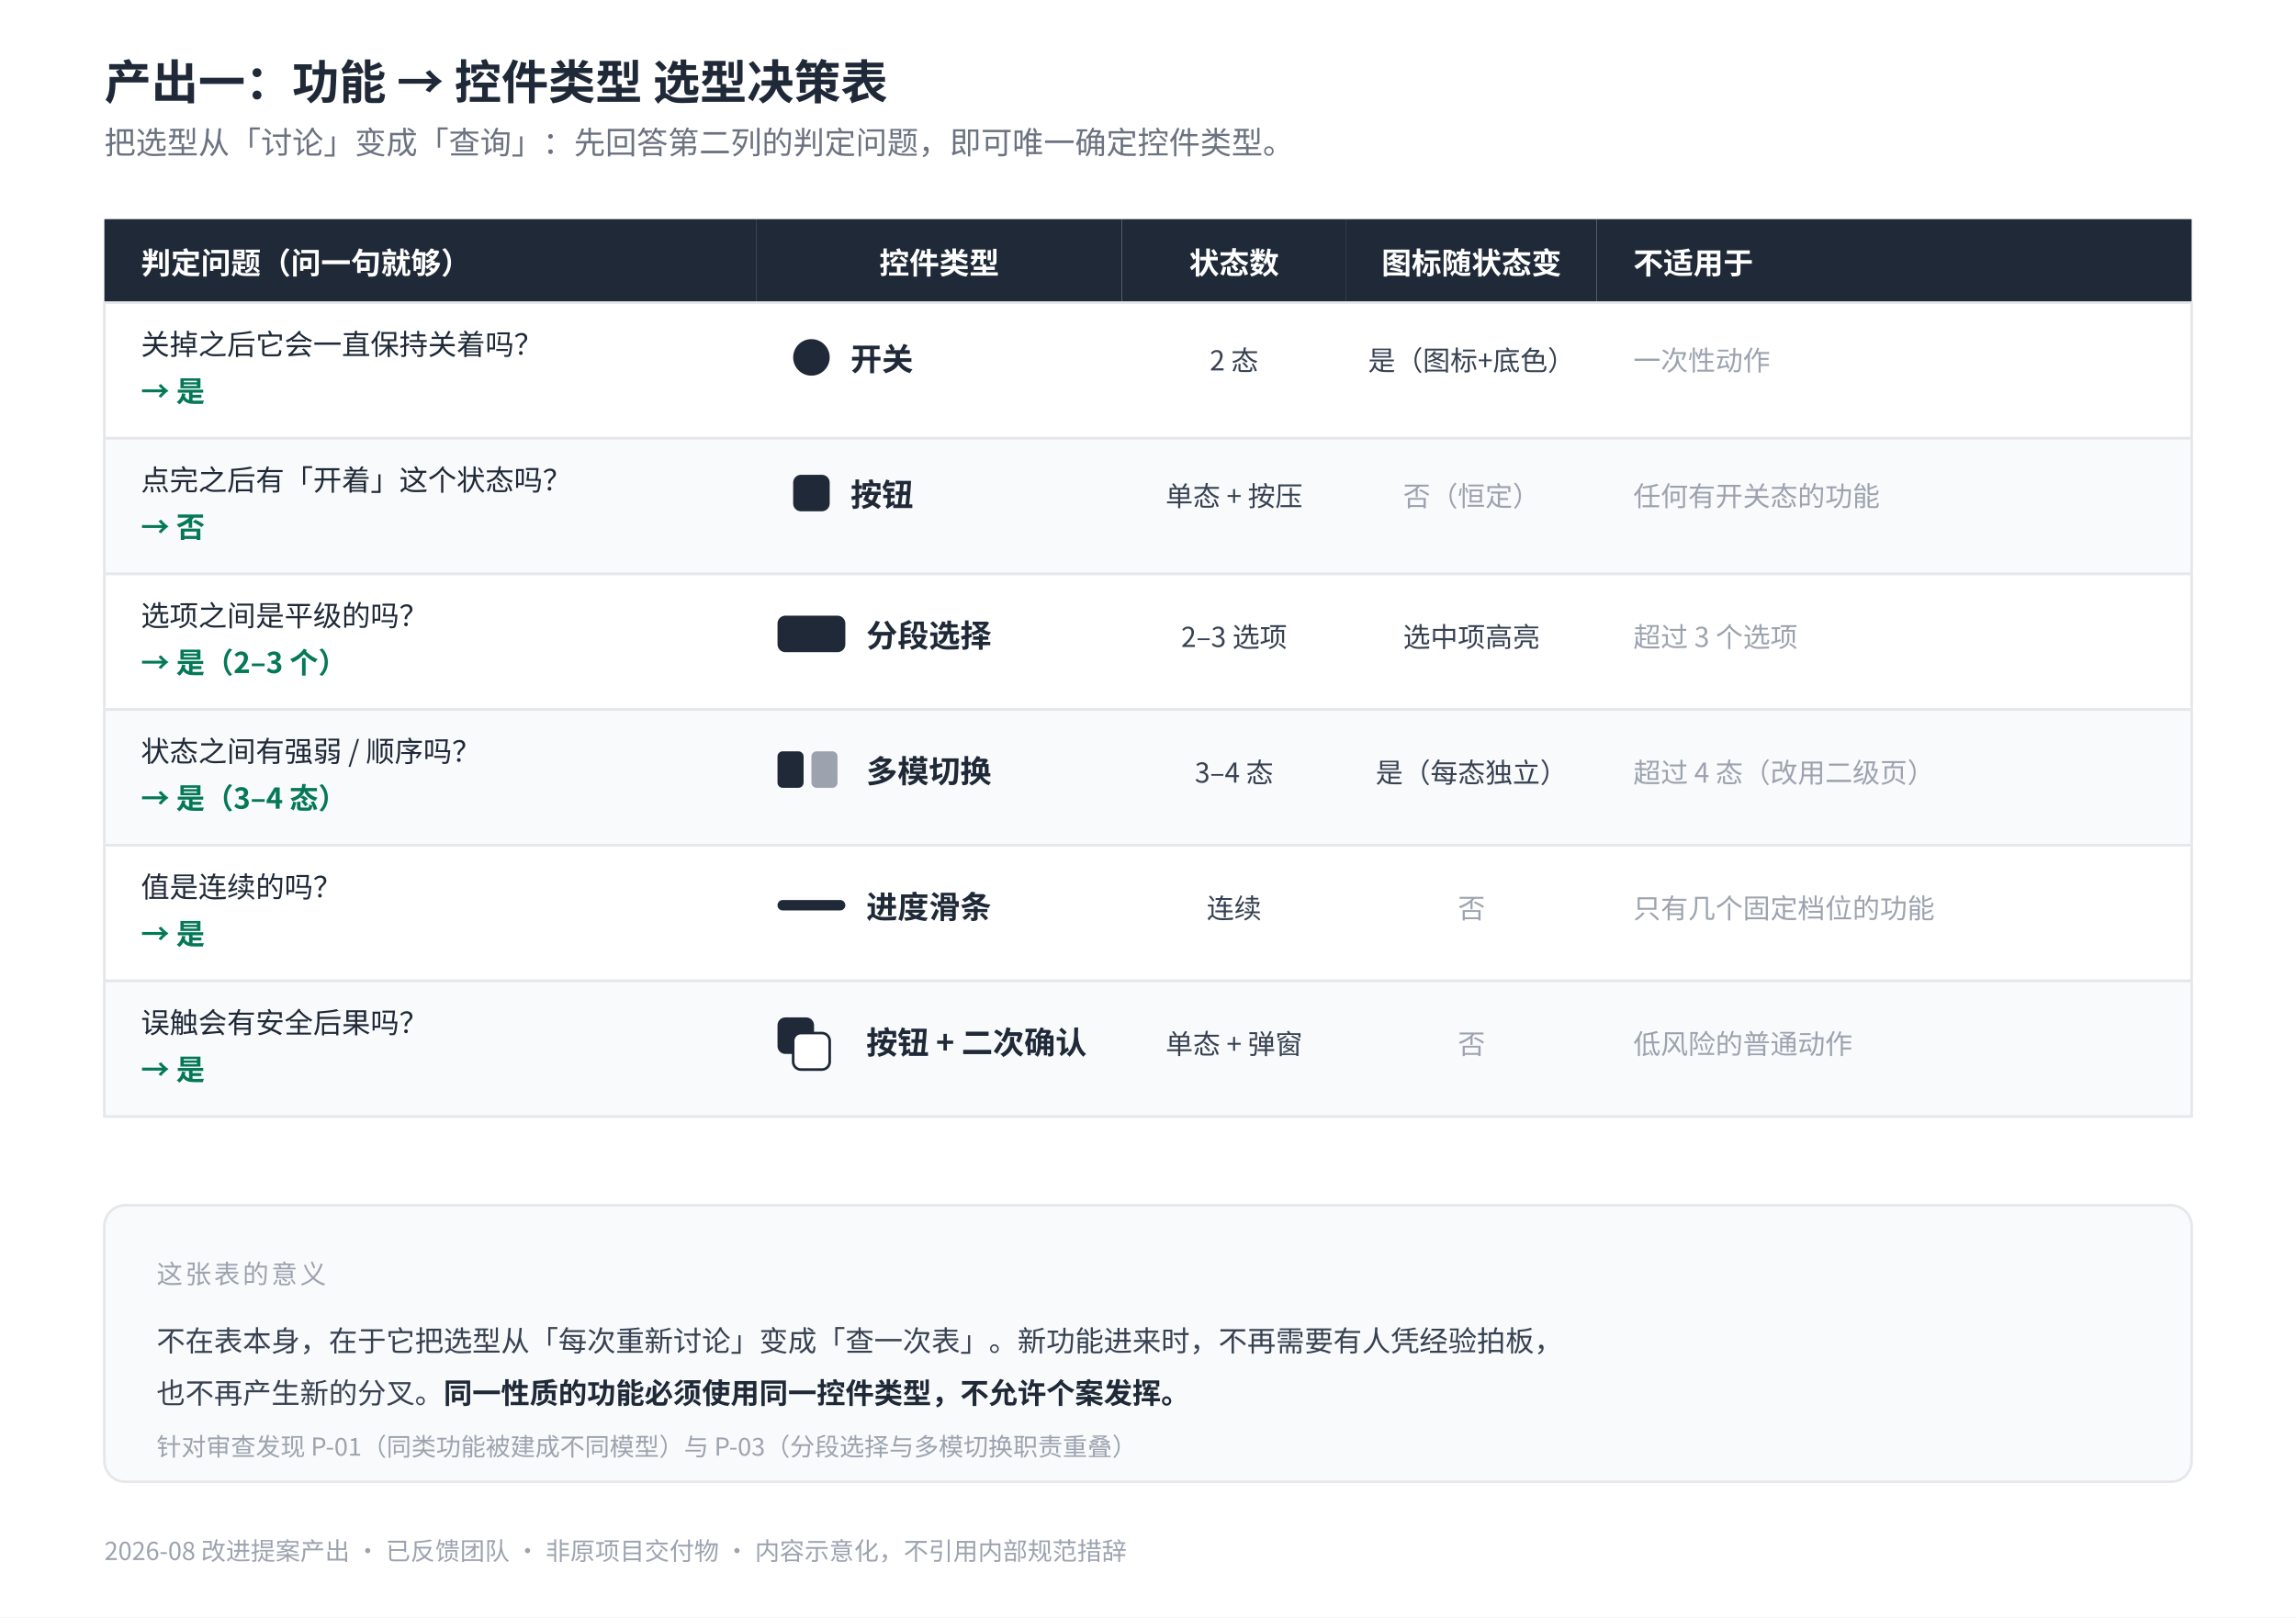
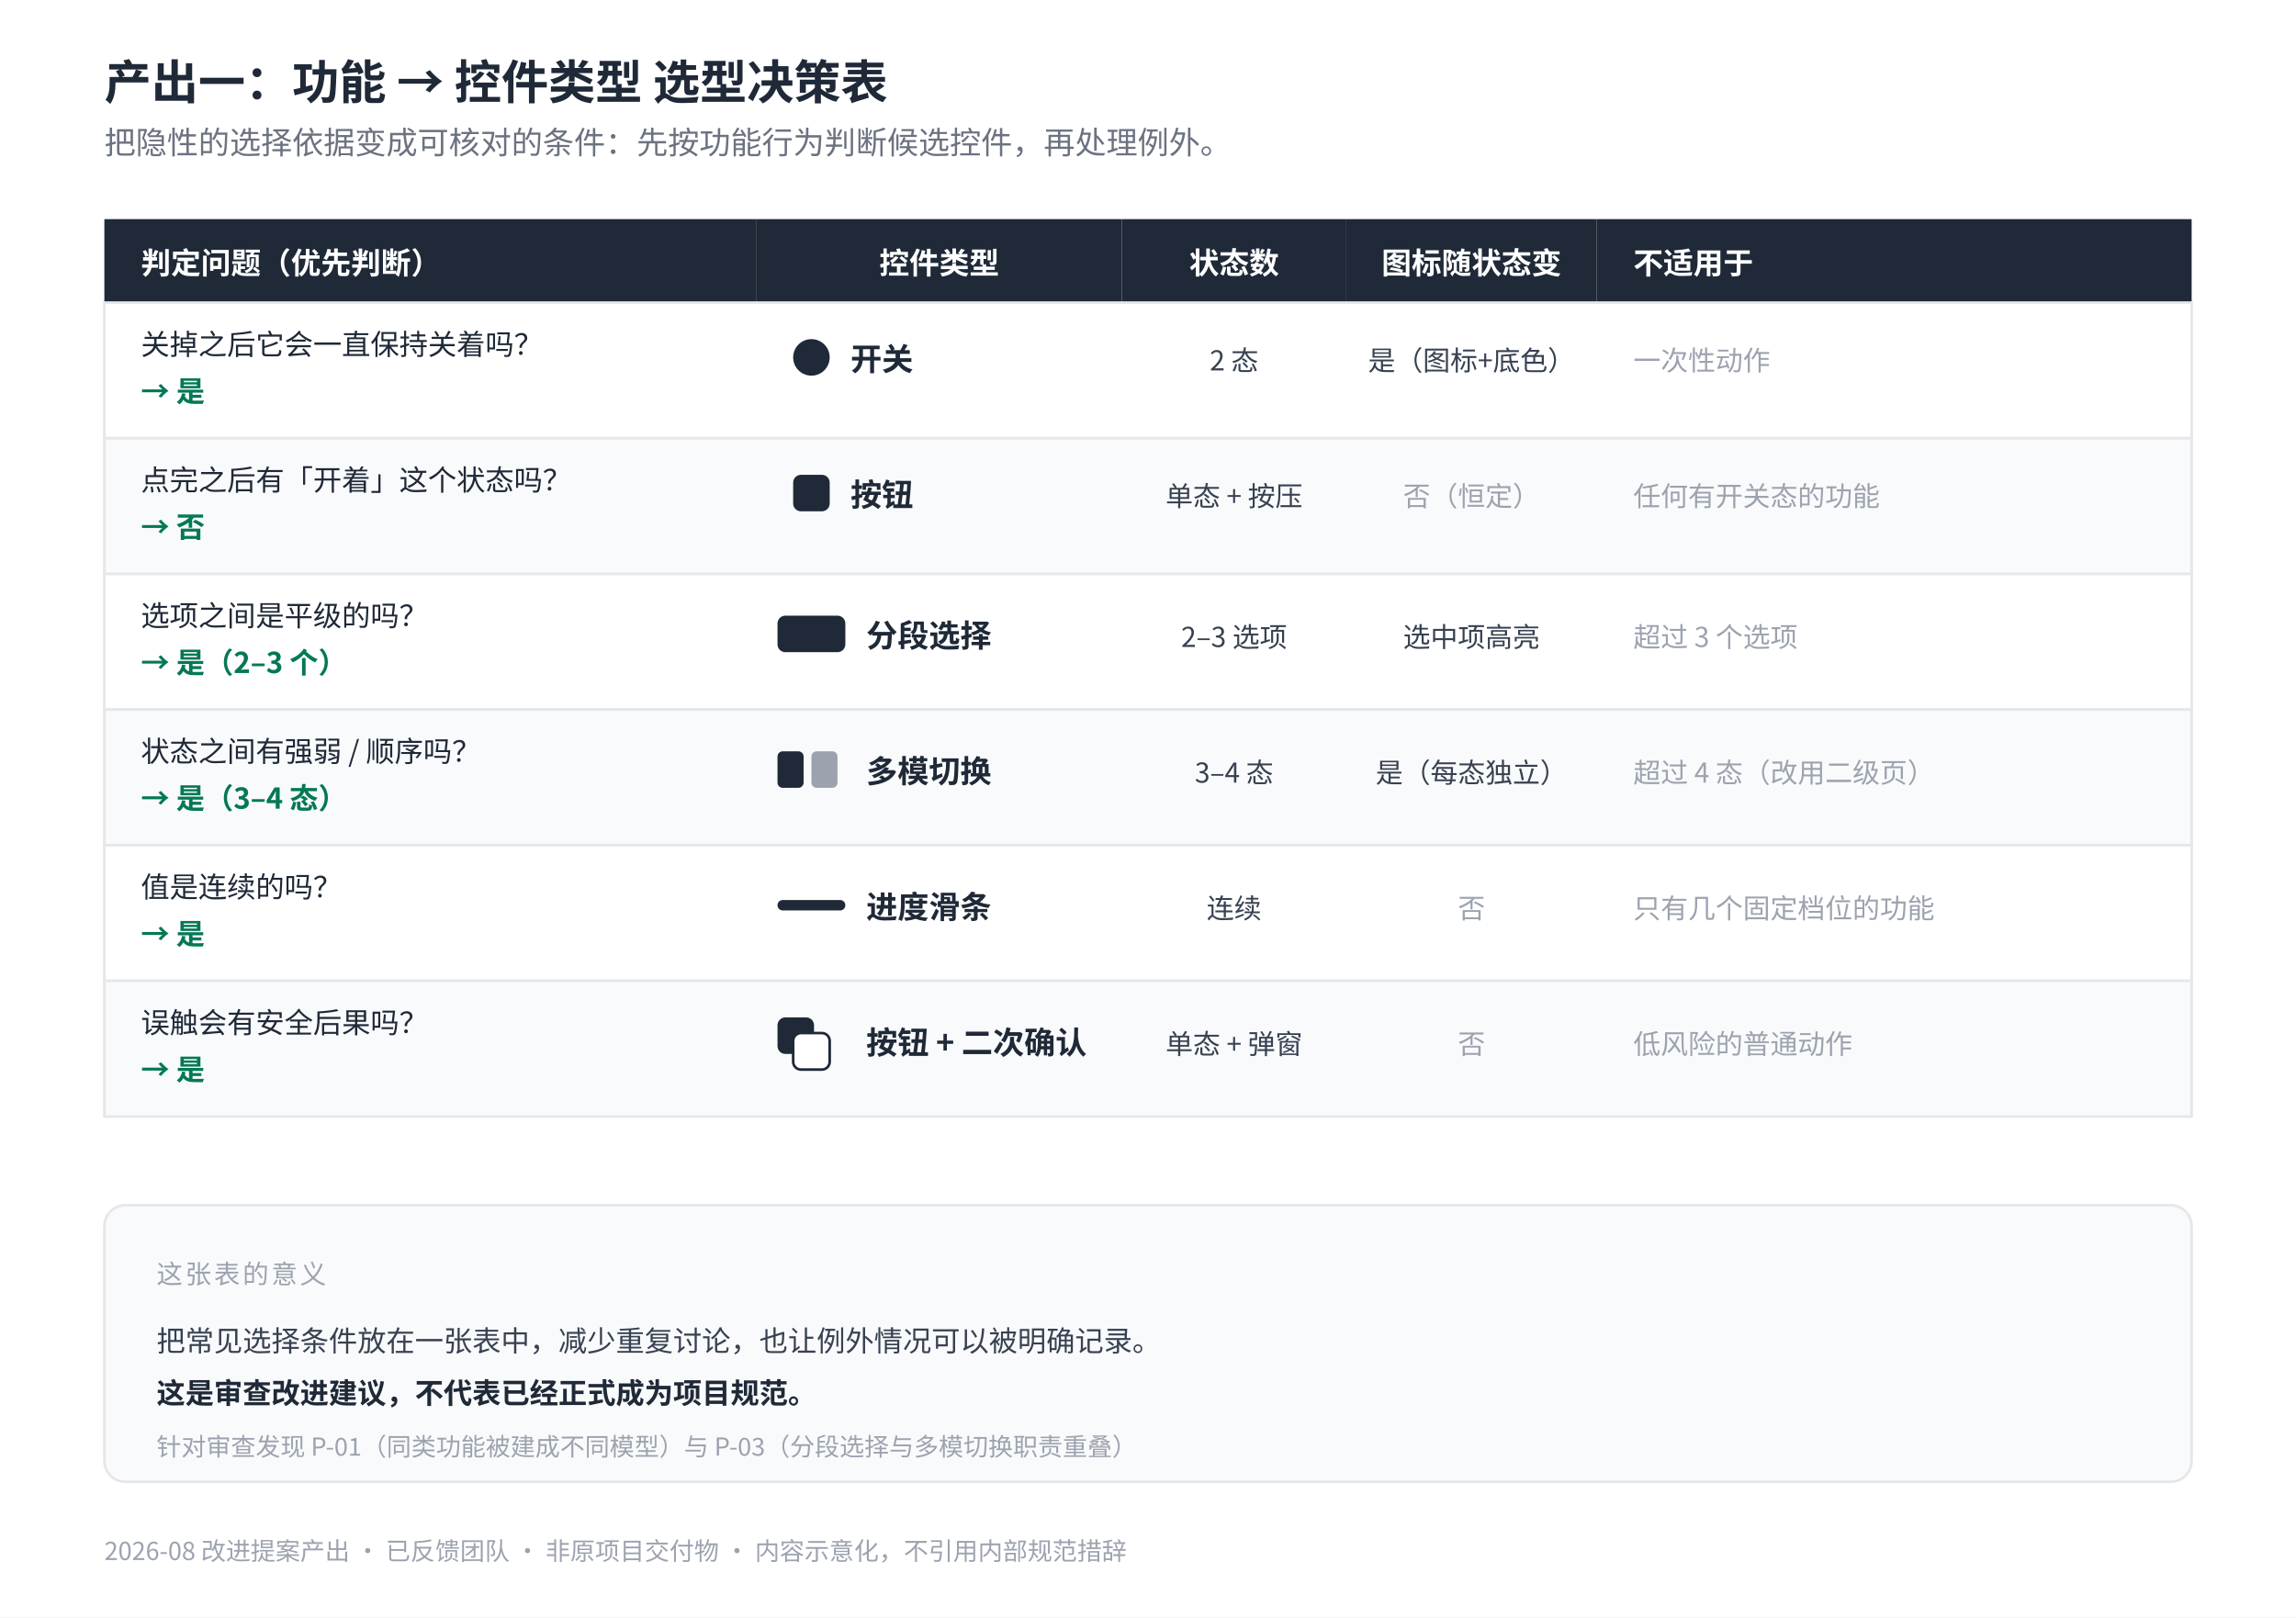
<svg xmlns="http://www.w3.org/2000/svg" viewBox="0 0 880 620" font-family="PingFang SC, Noto Sans CJK SC, Microsoft YaHei, sans-serif">
  <style>
    .title{font-size:18px;font-weight:700;fill:#1f2937}
    .sub{font-size:12px;fill:#6b7280}
    .head{font-size:11.5px;font-weight:700;fill:#ffffff}
    .type{font-size:12px;font-weight:700;fill:#1f2937}
    .q{font-size:11px;fill:#1f2937}
    .qa{font-size:11px;font-weight:700;fill:#047857}
    .cell{font-size:10.5px;fill:#374151}
    .no{font-size:10.5px;fill:#9ca3af}
    .note{font-size:11px;fill:#374151}
    .kicker{font-size:10px;fill:#9ca3af;letter-spacing:1px}
    .src{font-size:9.5px;fill:#9ca3af}
  </style>
  <rect width="880" height="620" fill="#ffffff" />
  <text x="40" y="38" class="title">产出一：功能 → 控件类型 选型决策表</text>
-   <text x="40" y="59" class="sub">把选型从「讨论」变成「查询」：先回答第二列的判定问题，即可唯一确定控件类型。</text>
+   <text x="40" y="59" class="sub">把隐性的选择依据变成可核对的条件：先按功能行为判断候选控件，再处理例外。</text>
  <g transform="translate(40,84)">
    <rect x="0" y="0" width="250" height="32" fill="#1f2937" />
-     <text x="14" y="21" class="head">判定问题（问一句就够）</text>
+     <text x="14" y="21" class="head">判定问题（优先判断）</text>
    <rect x="250" y="0" width="140" height="32" fill="#1f2937" />
    <text x="320" y="21" text-anchor="middle" class="head">控件类型</text>
    <rect x="390" y="0" width="86" height="32" fill="#1f2937" />
    <text x="433" y="21" text-anchor="middle" class="head">状态数</text>
    <rect x="476" y="0" width="96" height="32" fill="#1f2937" />
    <text x="524" y="21" text-anchor="middle" class="head">图标随状态变</text>
    <rect x="572" y="0" width="228" height="32" fill="#1f2937" />
    <text x="586" y="21" class="head">不适用于</text>
    <rect x="0" y="32" width="800" height="52" fill="#ffffff" stroke="#e5e7eb" />
    <text x="14" y="52" class="q">关掉之后它会一直保持关着吗？</text>
    <text x="14" y="70" class="qa">→ 是</text>
    <rect x="264" y="46" width="14" height="14" rx="7" fill="#1f2937" />
    <text x="286" y="58" class="type">开关</text>
    <text x="433" y="58" text-anchor="middle" class="cell">2 态</text>
    <text x="524" y="58" text-anchor="middle" class="cell">是（图标+底色）</text>
    <text x="586" y="58" class="no">一次性动作</text>
    <rect x="0" y="84" width="800" height="52" fill="#f9fafb" stroke="#e5e7eb" />
    <text x="14" y="104" class="q">点完之后有「开着」这个状态吗？</text>
    <text x="14" y="122" class="qa">→ 否</text>
    <rect x="264" y="98" width="14" height="14" rx="3" fill="#1f2937" />
    <text x="286" y="110" class="type">按钮</text>
    <text x="433" y="110" text-anchor="middle" class="cell">单态 + 按压</text>
    <text x="524" y="110" text-anchor="middle" class="no">否（恒定）</text>
    <text x="586" y="110" class="no">任何有开关态的功能</text>
    <rect x="0" y="136" width="800" height="52" fill="#ffffff" stroke="#e5e7eb" />
    <text x="14" y="156" class="q">选项之间是平级的吗？</text>
    <text x="14" y="174" class="qa">→ 是（2–3 个）</text>
    <rect x="258" y="152" width="26" height="14" rx="3" fill="#1f2937" />
    <rect x="286" y="152" width="0" height="0" />
    <text x="292" y="164" class="type">分段选择</text>
    <text x="433" y="164" text-anchor="middle" class="cell">2–3 选项</text>
    <text x="524" y="164" text-anchor="middle" class="cell">选中项高亮</text>
    <text x="586" y="164" class="no">超过 3 个选项</text>
    <rect x="0" y="188" width="800" height="52" fill="#f9fafb" stroke="#e5e7eb" />
    <text x="14" y="208" class="q">状态之间有强弱 / 顺序吗？</text>
    <text x="14" y="226" class="qa">→ 是（3–4 态）</text>
    <rect x="258" y="204" width="10" height="14" rx="2" fill="#1f2937" />
    <rect x="271" y="204" width="10" height="14" rx="2" fill="#9ca3af" />
    <text x="292" y="216" class="type">多模切换</text>
    <text x="433" y="216" text-anchor="middle" class="cell">3–4 态</text>
    <text x="524" y="216" text-anchor="middle" class="cell">是（每态独立）</text>
    <text x="586" y="216" class="no">超过 4 态（改用二级页）</text>
    <rect x="0" y="240" width="800" height="52" fill="#ffffff" stroke="#e5e7eb" />
    <text x="14" y="260" class="q">值是连续的吗？</text>
    <text x="14" y="278" class="qa">→ 是</text>
    <rect x="258" y="261" width="26" height="4" rx="2" fill="#1f2937" />
    <text x="292" y="268" class="type">进度滑条</text>
    <text x="433" y="268" text-anchor="middle" class="cell">连续</text>
    <text x="524" y="268" text-anchor="middle" class="no">否</text>
    <text x="586" y="268" class="no">只有几个固定档位的功能</text>
    <rect x="0" y="292" width="800" height="52" fill="#f9fafb" stroke="#e5e7eb" />
    <text x="14" y="312" class="q">误触会有安全后果吗？</text>
    <text x="14" y="330" class="qa">→ 是</text>
    <rect x="258" y="306" width="14" height="14" rx="3" fill="#1f2937" />
    <rect x="264" y="312" width="14" height="14" rx="3" fill="#ffffff" stroke="#1f2937" />
    <text x="292" y="320" class="type">按钮 + 二次确认</text>
    <text x="433" y="320" text-anchor="middle" class="cell">单态 + 弹窗</text>
    <text x="524" y="320" text-anchor="middle" class="no">否</text>
    <text x="586" y="320" class="no">低风险的普通动作</text>
  </g>
  <g transform="translate(40,462)">
    <rect x="0" y="0" width="800" height="106" rx="8" fill="#f9fafb" stroke="#e5e7eb" />
    <text x="20" y="30" class="kicker">这张表的意义</text>
-     <text x="20" y="56" class="note">不在表本身，在于它把选型从「每次重新讨论」变成「查一次表」。新功能进来时，不再需要有人凭经验拍板，</text>
-     <text x="20" y="76" class="note">也不再产生新的分叉。<tspan font-weight="700" fill="#1f2937">同一性质的功能必须使用同一控件类型，不允许个案发挥。</tspan>
+     <text x="20" y="56" class="note">把常见选择条件放在一张表中，减少重复讨论，也让例外情况可以被明确记录。</text>
+     <text x="20" y="76" class="note">
+       <tspan font-weight="700" fill="#1f2937">这是审查改进建议，不代表已经正式成为项目规范。</tspan>
    </text>
    <text x="20" y="96" class="src">针对审查发现 P-01（同类功能被建成不同模型）与 P-03（分段选择与多模切换职责重叠）</text>
  </g>
  <text x="40" y="598" class="src">2026-08 改进提案产出 · 已反馈团队 · 非原项目交付物 · 内容示意化，不引用内部规范措辞</text>
</svg>
